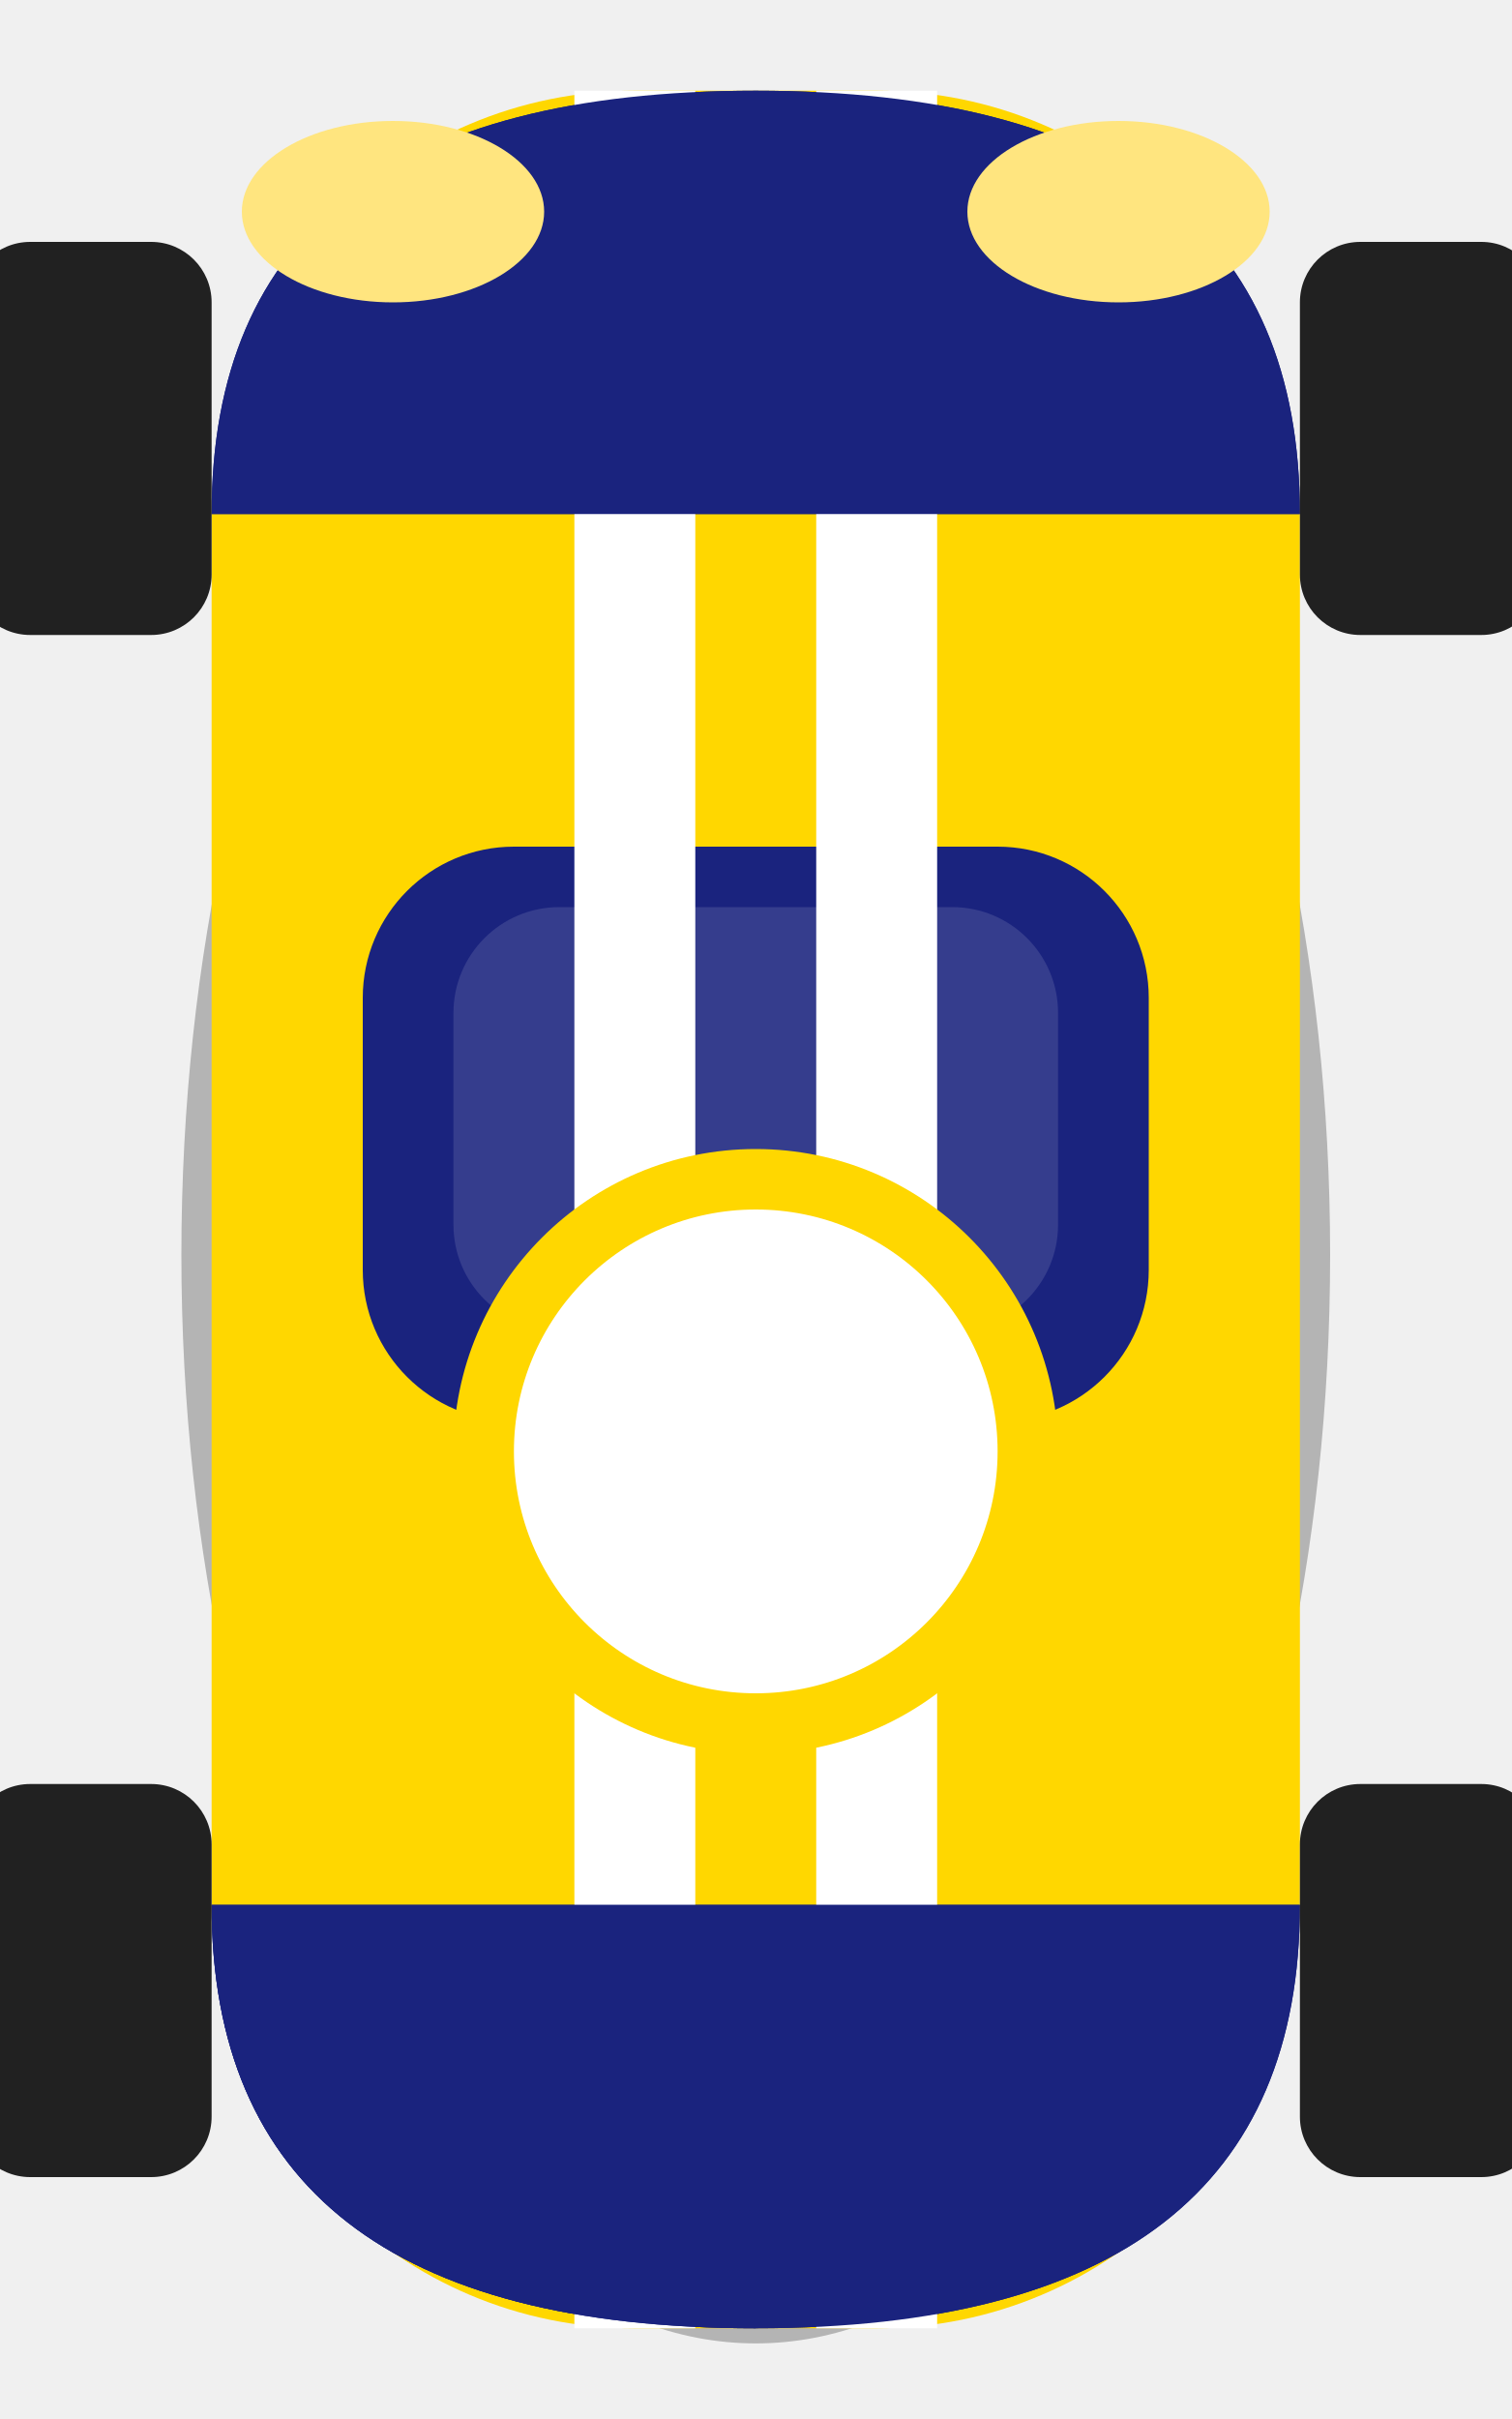
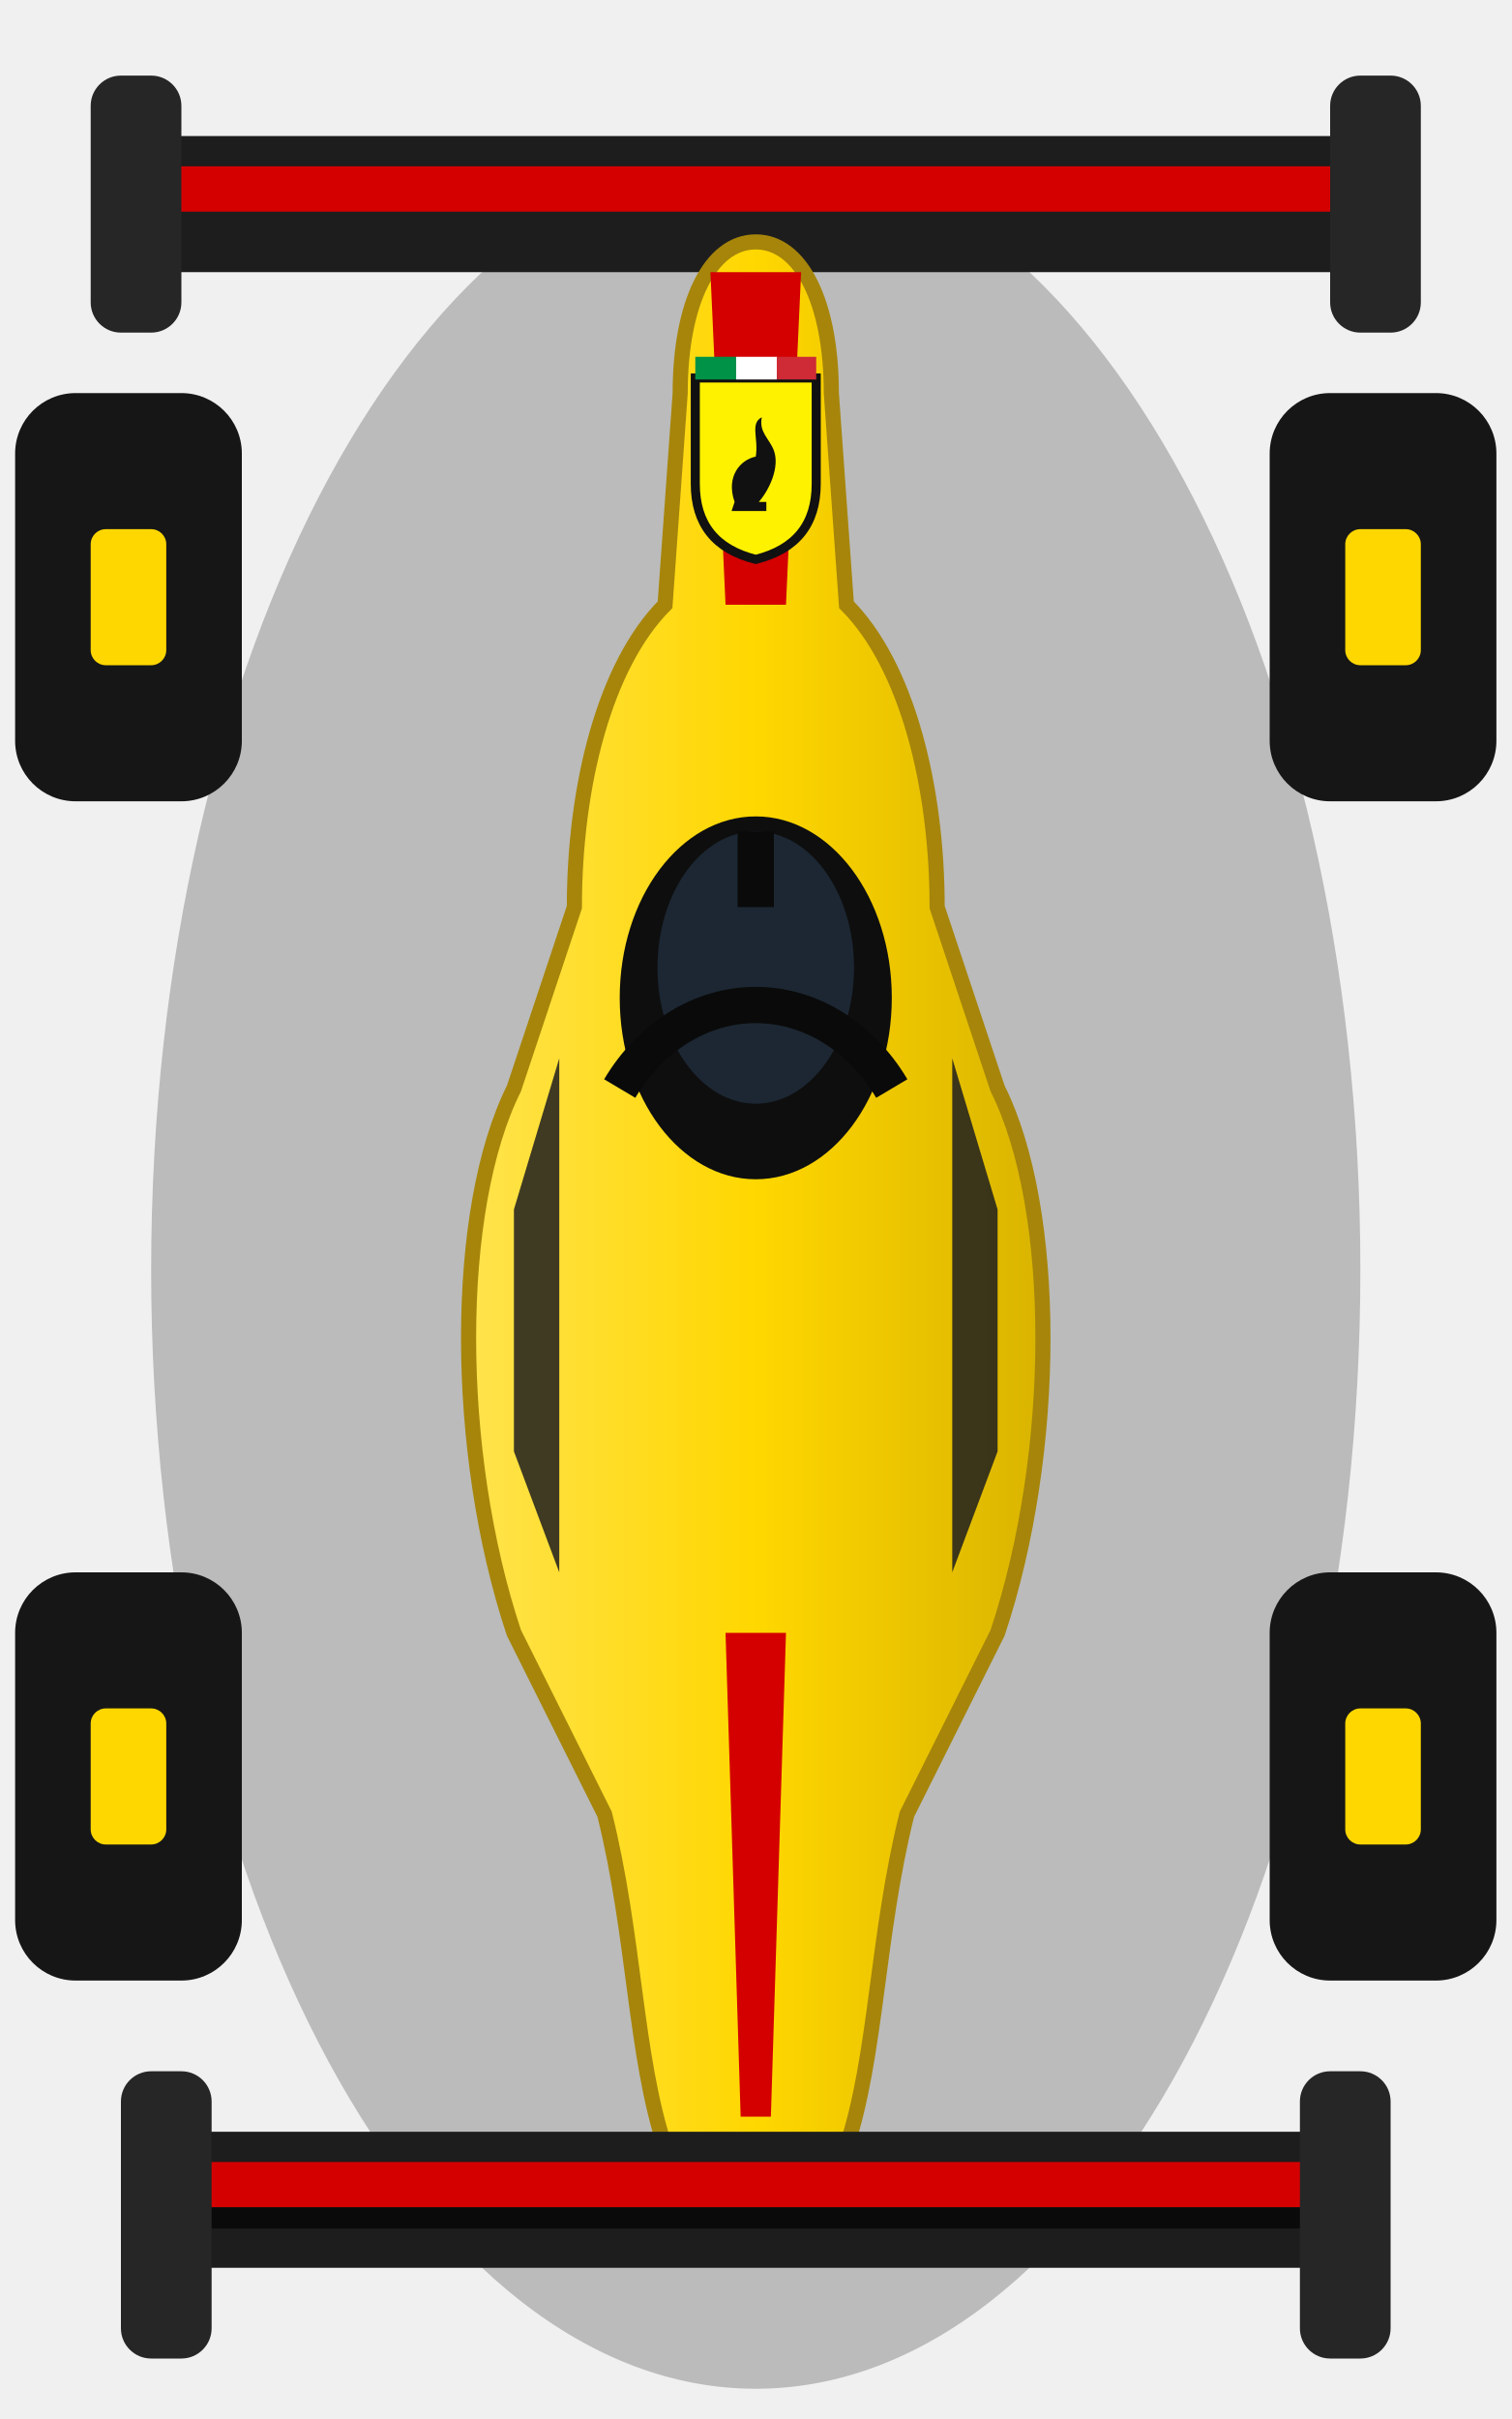
<svg xmlns="http://www.w3.org/2000/svg" viewBox="0 0 100 160" width="100" height="160">
-   <ellipse cx="50" cy="83" rx="38" ry="72" fill="rgba(0,0,0,0.25)" />
-   <rect x="14" y="6" width="72" height="148" rx="28" ry="28" fill="#FFD700" />
-   <path d="M14,34 Q14,6 50,6 Q86,6 86,34 Z" fill="#1A237E" />
-   <path d="M14,126 Q14,154 50,154 Q86,154 86,126 Z" fill="#1A237E" />
-   <rect x="24" y="56" width="52" height="38" rx="10" fill="#1A237E" />
-   <rect x="30" y="60" width="40" height="28" rx="7" fill="rgba(255,255,255,0.12)" />
-   <rect x="38" y="6" width="8" height="148" fill="white" />
-   <rect x="54" y="6" width="8" height="148" fill="white" />
-   <path d="M14,34 Q14,6 50,6 Q86,6 86,34 Z" fill="#1A237E" />
-   <path d="M14,126 Q14,154 50,154 Q86,126 86,126 Z" fill="#1A237E" />
-   <path d="M14,126 Q14,154 50,154 Q86,154 86,126 Z" fill="#1A237E" />
-   <rect x="-2" y="16" width="16" height="26" rx="4" fill="#212121" />
-   <rect x="86" y="16" width="16" height="26" rx="4" fill="#212121" />
-   <rect x="-2" y="118" width="16" height="26" rx="4" fill="#212121" />
-   <rect x="86" y="118" width="16" height="26" rx="4" fill="#212121" />
-   <ellipse cx="26" cy="14" rx="10" ry="6" fill="#FFE57F" />
-   <ellipse cx="74" cy="14" rx="10" ry="6" fill="#FFE57F" />
-   <circle cx="50" cy="96" r="18" fill="white" />
-   <circle cx="50" cy="96" r="18" fill="none" stroke="#FFD700" stroke-width="4" />
+   <defs>
+     <linearGradient id="bodyG" x1="0" y1="0" x2="1" y2="0">
+       <stop offset="0" stop-color="#FFE34D" />
+       <stop offset="0.5" stop-color="#FFD700" />
+       <stop offset="1" stop-color="#D9B400" />
+     </linearGradient>
+   </defs>
+   <ellipse cx="50" cy="84" rx="40" ry="74" fill="rgba(0,0,0,0.22)" />
+   <g fill="#161616">
+     <rect x="1" y="26" width="15" height="27" rx="4" />
+     <rect x="84" y="26" width="15" height="27" rx="4" />
+     <rect x="1" y="104" width="15" height="27" rx="4" />
+     <rect x="84" y="104" width="15" height="27" rx="4" />
+   </g>
+   <g fill="#FFD700">
+     <rect x="6" y="35" width="5" height="9" rx="1" />
+     <rect x="89" y="35" width="5" height="9" rx="1" />
+     <rect x="6" y="113" width="5" height="9" rx="1" />
+     <rect x="89" y="113" width="5" height="9" rx="1" />
+   </g>
+   <rect x="9" y="9" width="82" height="9" rx="3" fill="#1d1d1d" />
+   <rect x="9" y="11" width="82" height="3" fill="#D40000" />
+   <rect x="6" y="5" width="6" height="17" rx="2" fill="#262626" />
+   <rect x="88" y="5" width="6" height="17" rx="2" fill="#262626" />
+   <path d="M50,16            C47,16 45,20 45,26            L44,40            C40,44 38,52 38,60            L34,72            C30,80 30,96 34,108            L40,120            C42,128 42,136 44,142            L56,142            C58,136 58,128 60,120            L66,108            C70,96 70,80 66,72            L62,60            C62,52 60,44 56,40            L55,26            C55,20 53,16 50,16 Z" fill="url(#bodyG)" stroke="#A6850A" stroke-width="1" />
+   <path d="M47,18 L53,18 L52,40 L48,40 Z" fill="#D40000" />
+   <path d="M37,70 L34,80 L34,96 L37,104 Z" fill="#1d1d1d" opacity="0.85" />
+   <path d="M63,70 L66,80 L66,96 L63,104 Z" fill="#1d1d1d" opacity="0.85" />
+   <path d="M48,108 L52,108 L51,140 L49,140 Z" fill="#D40000" />
+   <ellipse cx="50" cy="66" rx="9" ry="12" fill="#0e0e0e" />
+   <ellipse cx="50" cy="64" rx="6.5" ry="9" fill="#1c2733" />
+   <path d="M41,72 A11,13 0 0,1 59,72" fill="none" stroke="#0a0a0a" stroke-width="2.4" />
+   <line x1="50" y1="55" x2="50" y2="60" stroke="#0a0a0a" stroke-width="2.4" />
+   <g transform="translate(50,30)">
+     <path d="M-4,-5 L4,-5 L4,2 Q4,6 0,7 Q-4,6 -4,2 Z" fill="#FFF200" stroke="#111" stroke-width="0.6" />
+     <path d="M-1.4,3.2 C-2,1.5 -1,0.4 0,0.2 C0.2,-1 -0.4,-2 0.4,-2.4 C0.2,-1.4 0.9,-1 1.2,-0.2 C1.6,0.9 0.9,2.4 0.2,3.2 L0.7,3.2 L0.7,3.8 L-1.6,3.8 Z" fill="#111" />
+     <rect x="-4" y="-6.4" width="2.7" height="1.5" fill="#009246" />
+     <rect x="-1.3" y="-6.4" width="2.7" height="1.5" fill="#ffffff" />
+     <rect x="1.4" y="-6.4" width="2.6" height="1.5" fill="#CE2B37" />
+   </g>
+   <rect x="11" y="141" width="78" height="9" rx="2" fill="#1d1d1d" />
+   <rect x="11" y="143" width="78" height="3" fill="#D40000" />
+   <rect x="13" y="146" width="74" height="1.4" fill="#0a0a0a" />
+   <rect x="8" y="137" width="6" height="19" rx="2" fill="#262626" />
+   <rect x="86" y="137" width="6" height="19" rx="2" fill="#262626" />
</svg>
